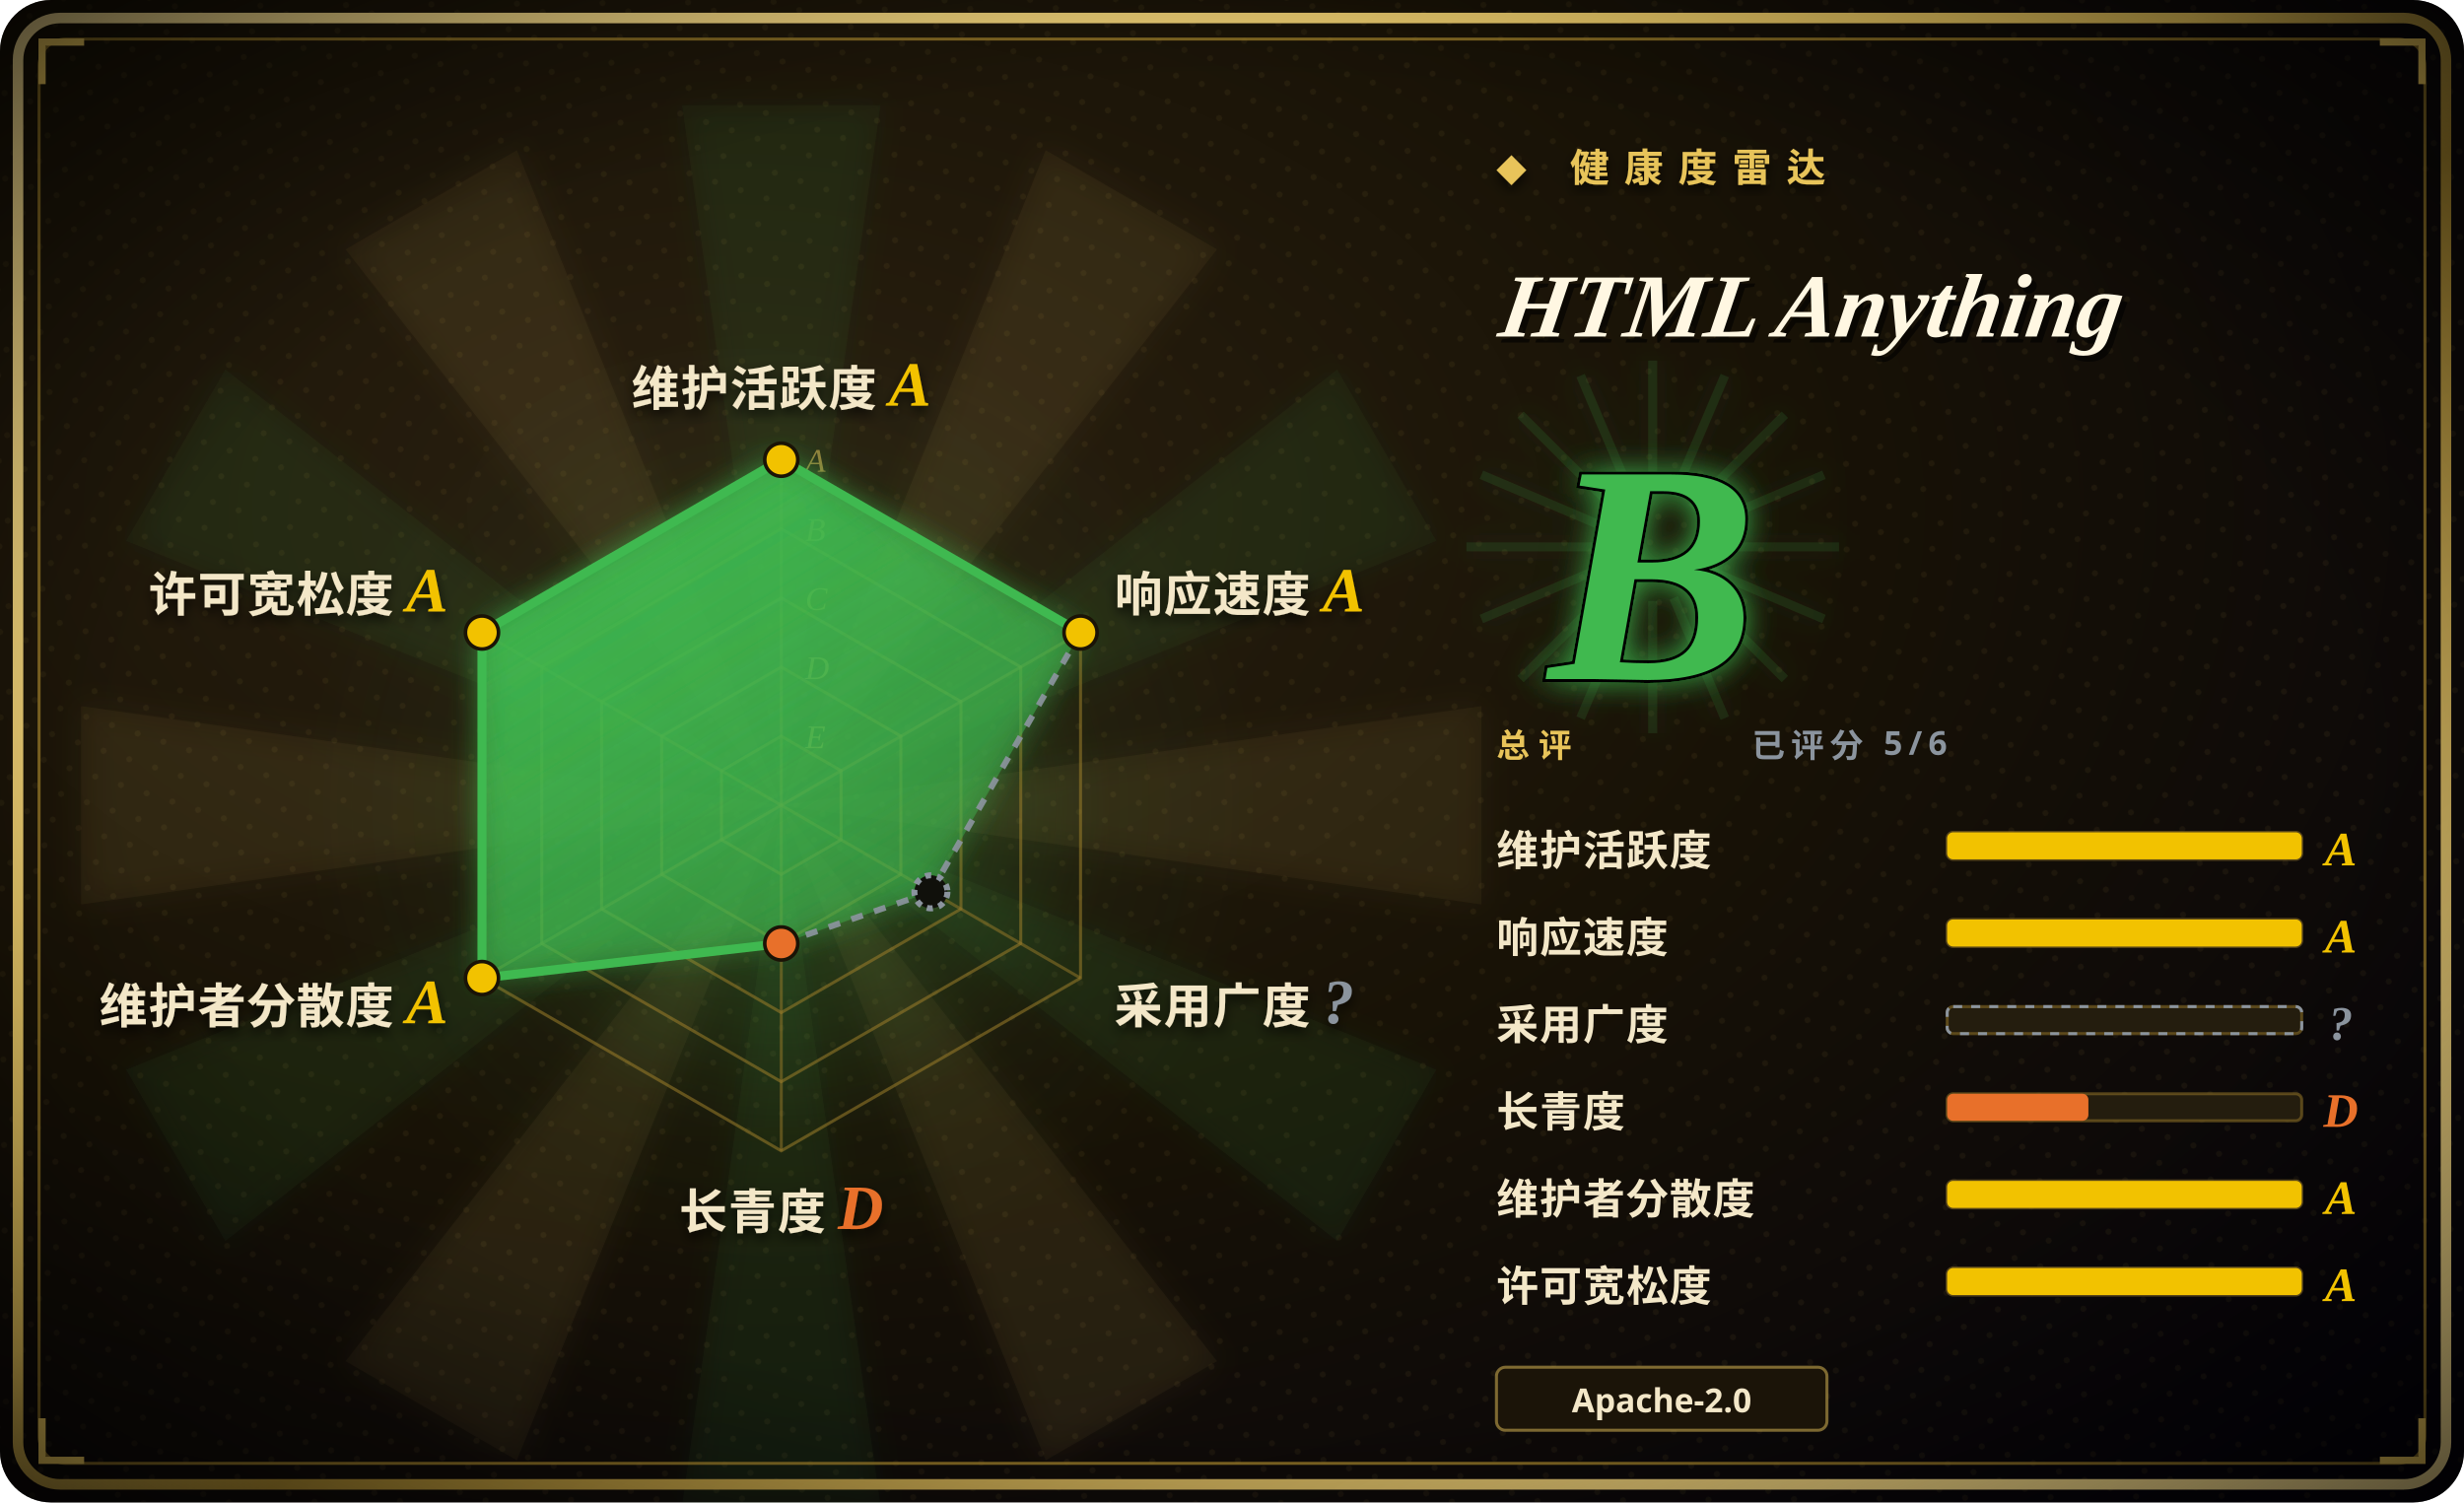
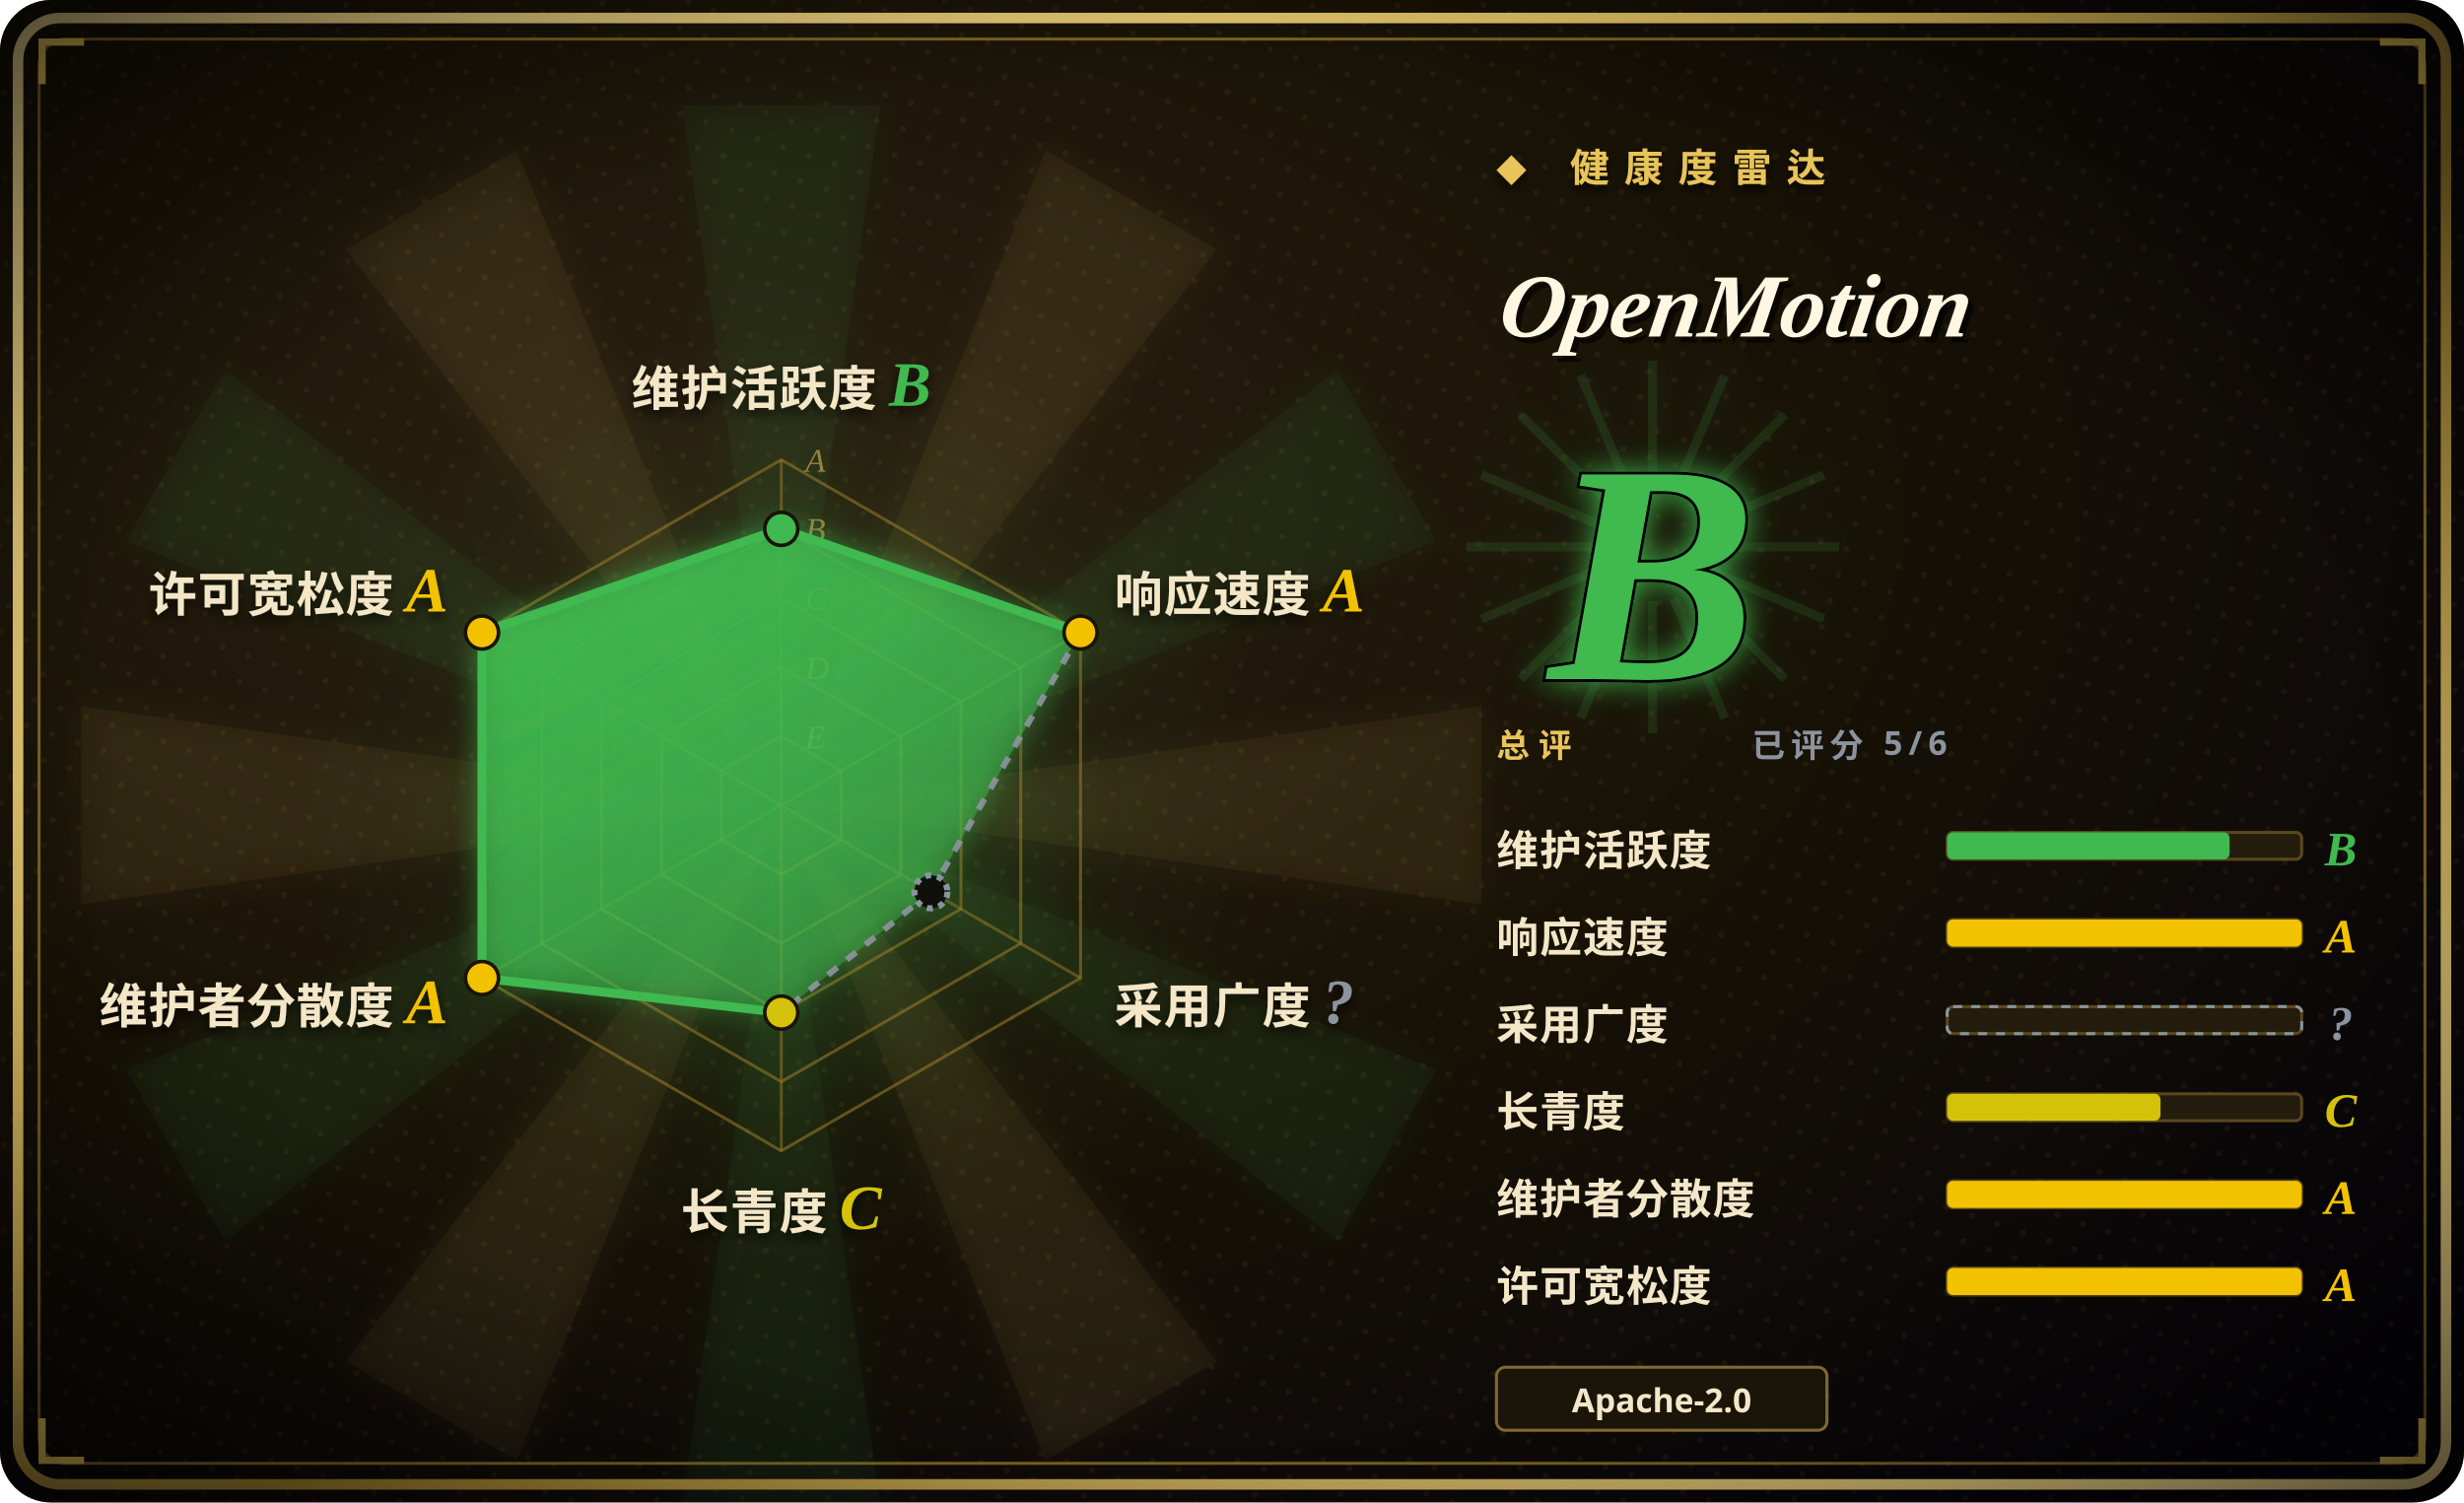
<svg xmlns="http://www.w3.org/2000/svg" width="820" height="500" viewBox="0 0 820 500">
  <defs>
    <radialGradient id="bg" cx="30%" cy="34%" r="90%">
      <stop offset="0%" stop-color="#2a2010" />
      <stop offset="48%" stop-color="#181206" />
      <stop offset="100%" stop-color="#05030a" />
    </radialGradient>
    <radialGradient id="vig" cx="50%" cy="50%" r="72%">
      <stop offset="62%" stop-color="#000000" stop-opacity="0" />
      <stop offset="100%" stop-color="#000000" stop-opacity="0.72" />
    </radialGradient>
    <linearGradient id="frame" x1="0" y1="0" x2="1" y2="1">
      <stop offset="0%" stop-color="#f6dd92" />
      <stop offset="45%" stop-color="#E8C45A" />
      <stop offset="55%" stop-color="#9c7d2a" />
      <stop offset="100%" stop-color="#f6dd92" />
    </linearGradient>
    <linearGradient id="poly" x1="0" y1="0" x2="0.7" y2="1">
      <stop offset="0%" stop-color="#3FB950" stop-opacity="0.92" />
      <stop offset="100%" stop-color="#3FB950" stop-opacity="0.34" />
    </linearGradient>
    <radialGradient id="halo" cx="50%" cy="50%" r="50%">
      <stop offset="0%" stop-color="#3FB950" stop-opacity="0.34" />
      <stop offset="68%" stop-color="#3FB950" stop-opacity="0.04" />
      <stop offset="100%" stop-color="#3FB950" stop-opacity="0" />
    </radialGradient>
    <filter id="glow" x="-60%" y="-60%" width="220%" height="220%">
      <feGaussianBlur stdDeviation="5" result="b" />
      <feMerge>
        <feMergeNode in="b" />
        <feMergeNode in="SourceGraphic" />
      </feMerge>
    </filter>
    <filter id="soft" x="-30%" y="-30%" width="160%" height="160%">
      <feDropShadow dx="0" dy="2" stdDeviation="2" flood-color="#000" flood-opacity="0.7" />
    </filter>
    <pattern id="halftone" width="9" height="9" patternUnits="userSpaceOnUse" patternTransform="rotate(18)">
      <circle cx="2" cy="2" r="1" fill="#E8C45A" fill-opacity="0.06" />
    </pattern>
  </defs>
  <rect width="820" height="500" rx="17" fill="url(#bg)" />
  <rect width="820" height="500" rx="17" fill="url(#halftone)" />
  <g opacity="0.5" filter="url(#glow)">
    <path d="M260,268 L493,235 L493,301 Z" fill="#E8C45A" fill-opacity="0.10" />
    <path d="M260,268 L478,356 L445,413 Z" fill="#3FB950" fill-opacity="0.10" />
    <path d="M260,268 L405,453 L348,486 Z" fill="#E8C45A" fill-opacity="0.10" />
    <path d="M260,268 L293,501 L227,501 Z" fill="#3FB950" fill-opacity="0.10" />
    <path d="M260,268 L172,486 L115,453 Z" fill="#E8C45A" fill-opacity="0.10" />
    <path d="M260,268 L75,413 L42,356 Z" fill="#3FB950" fill-opacity="0.10" />
    <path d="M260,268 L27,301 L27,235 Z" fill="#E8C45A" fill-opacity="0.10" />
    <path d="M260,268 L42,180 L75,123 Z" fill="#3FB950" fill-opacity="0.10" />
    <path d="M260,268 L115,83 L172,50 Z" fill="#E8C45A" fill-opacity="0.10" />
    <path d="M260,268 L227,35 L293,35 Z" fill="#3FB950" fill-opacity="0.10" />
    <path d="M260,268 L348,50 L405,83 Z" fill="#E8C45A" fill-opacity="0.10" />
    <path d="M260,268 L445,123 L478,180 Z" fill="#3FB950" fill-opacity="0.10" />
  </g>
  <circle cx="260" cy="268" r="161" fill="url(#halo)" />
  <rect x="6" y="6" width="808" height="488" rx="14" fill="none" stroke="url(#frame)" stroke-width="3.5" />
  <rect x="13" y="13" width="794" height="474" rx="9" fill="none" stroke="#9c7d2a" stroke-width="1" stroke-opacity="0.8" />
  <path d="M14,28 L14,14 L28,14" fill="none" stroke="#E8C45A" stroke-width="2.4" />
  <path d="M806,28 L806,14 L792,14" fill="none" stroke="#E8C45A" stroke-width="2.4" />
  <path d="M14,472 L14,486 L28,486" fill="none" stroke="#E8C45A" stroke-width="2.4" />
  <path d="M806,472 L806,486 L792,486" fill="none" stroke="#E8C45A" stroke-width="2.4" />
  <rect width="820" height="500" rx="17" fill="url(#vig)" />
  <polygon points="260.0,153.0 359.6,210.5 359.6,325.5 260.0,383.0 160.4,325.5 160.4,210.5" fill="none" stroke="#9c7d2a" stroke-opacity="0.55" stroke-width="1" />
  <polygon points="260.0,176.0 339.7,222.0 339.7,314.0 260.0,360.0 180.3,314.0 180.3,222.0" fill="none" stroke="#9c7d2a" stroke-opacity="0.55" stroke-width="1" />
  <polygon points="260.0,199.0 319.8,233.5 319.8,302.5 260.0,337.0 200.2,302.5 200.2,233.5" fill="none" stroke="#9c7d2a" stroke-opacity="0.55" stroke-width="1" />
  <polygon points="260.0,222.0 299.8,245.0 299.8,291.0 260.0,314.0 220.2,291.0 220.2,245.0" fill="none" stroke="#9c7d2a" stroke-opacity="0.55" stroke-width="1" />
  <polygon points="260.0,245.0 279.9,256.5 279.9,279.5 260.0,291.0 240.1,279.5 240.1,256.5" fill="none" stroke="#9c7d2a" stroke-opacity="0.55" stroke-width="1" />
  <line x1="260" y1="268" x2="260.0" y2="153.0" stroke="#9c7d2a" stroke-opacity="0.5" stroke-width="1" />
  <line x1="260" y1="268" x2="359.6" y2="210.5" stroke="#9c7d2a" stroke-opacity="0.5" stroke-width="1" />
  <line x1="260" y1="268" x2="359.6" y2="325.5" stroke="#9c7d2a" stroke-opacity="0.5" stroke-width="1" />
  <line x1="260" y1="268" x2="260.0" y2="383.0" stroke="#9c7d2a" stroke-opacity="0.5" stroke-width="1" />
  <line x1="260" y1="268" x2="160.4" y2="325.5" stroke="#9c7d2a" stroke-opacity="0.5" stroke-width="1" />
  <line x1="260" y1="268" x2="160.4" y2="210.5" stroke="#9c7d2a" stroke-opacity="0.5" stroke-width="1" />
  <text x="268" y="157.0" font-size="11" font-style="italic" fill="#E8C45A" fill-opacity="0.55" font-family="'Georgia','Times New Roman',serif">A</text>
  <text x="268" y="180.0" font-size="11" font-style="italic" fill="#E8C45A" fill-opacity="0.55" font-family="'Georgia','Times New Roman',serif">B</text>
  <text x="268" y="203.0" font-size="11" font-style="italic" fill="#E8C45A" fill-opacity="0.55" font-family="'Georgia','Times New Roman',serif">C</text>
  <text x="268" y="226.0" font-size="11" font-style="italic" fill="#E8C45A" fill-opacity="0.55" font-family="'Georgia','Times New Roman',serif">D</text>
  <text x="268" y="249.0" font-size="11" font-style="italic" fill="#E8C45A" fill-opacity="0.55" font-family="'Georgia','Times New Roman',serif">E</text>
-   <polygon points="260.0,153.0 359.6,210.5 309.8,296.8 260.0,314.0 160.4,325.5 160.4,210.5" fill="url(#poly)" filter="url(#glow)" />
-   <line x1="260.0" y1="153.0" x2="359.6" y2="210.5" stroke="#3FB950" stroke-width="3" />
+   <polygon points="260.0,176.0 359.6,210.5 309.8,296.8 260.0,337.0 160.4,325.5 160.4,210.5" fill="url(#poly)" filter="url(#glow)" />
+   <line x1="260.0" y1="176.0" x2="359.6" y2="210.5" stroke="#3FB950" stroke-width="3" />
  <line x1="359.6" y1="210.5" x2="309.8" y2="296.8" stroke="#8B949E" stroke-width="2" stroke-dasharray="4 4" stroke-opacity="0.92" />
-   <line x1="309.8" y1="296.8" x2="260.0" y2="314.0" stroke="#8B949E" stroke-width="2" stroke-dasharray="4 4" stroke-opacity="0.92" />
-   <line x1="260.0" y1="314.0" x2="160.4" y2="325.5" stroke="#3FB950" stroke-width="3" />
+   <line x1="309.8" y1="296.8" x2="260.0" y2="337.0" stroke="#8B949E" stroke-width="2" stroke-dasharray="4 4" stroke-opacity="0.92" />
+   <line x1="260.0" y1="337.0" x2="160.4" y2="325.5" stroke="#3FB950" stroke-width="3" />
  <line x1="160.4" y1="325.5" x2="160.4" y2="210.5" stroke="#3FB950" stroke-width="3" />
-   <line x1="160.4" y1="210.5" x2="260.0" y2="153.0" stroke="#3FB950" stroke-width="3" />
-   <circle cx="260.0" cy="153.0" r="5.5" fill="#F2C200" stroke="#1a1306" stroke-width="1.2" />
+   <line x1="160.4" y1="210.5" x2="260.0" y2="176.0" stroke="#3FB950" stroke-width="3" />
+   <circle cx="260.0" cy="176.0" r="5.5" fill="#3FB950" stroke="#1a1306" stroke-width="1.2" />
  <circle cx="359.6" cy="210.5" r="5.5" fill="#F2C200" stroke="#1a1306" stroke-width="1.2" />
  <circle cx="309.8" cy="296.8" r="5.5" fill="#10100b" stroke="#8B949E" stroke-width="2" stroke-dasharray="2 2" />
-   <circle cx="260.0" cy="314.0" r="5.5" fill="#E8702A" stroke="#1a1306" stroke-width="1.2" />
+   <circle cx="260.0" cy="337.0" r="5.5" fill="#D4C20A" stroke="#1a1306" stroke-width="1.2" />
  <circle cx="160.4" cy="325.5" r="5.5" fill="#F2C200" stroke="#1a1306" stroke-width="1.2" />
  <circle cx="160.4" cy="210.5" r="5.5" fill="#F2C200" stroke="#1a1306" stroke-width="1.2" />
-   <text x="260.0" y="135.0" font-size="16" font-weight="900" fill="#f3e7c8" text-anchor="middle" font-family="'PingFang SC','Hiragino Sans GB','Heiti SC','Microsoft YaHei',sans-serif" letter-spacing="0.4" filter="url(#soft)">维护活跃度 <tspan fill="#F2C200" font-family="'Georgia','Times New Roman',serif" font-style="italic" font-size="21">A</tspan>
+   <text x="260.0" y="135.0" font-size="16" font-weight="900" fill="#f3e7c8" text-anchor="middle" font-family="'PingFang SC','Hiragino Sans GB','Heiti SC','Microsoft YaHei',sans-serif" letter-spacing="0.4" filter="url(#soft)">维护活跃度 <tspan fill="#3FB950" font-family="'Georgia','Times New Roman',serif" font-style="italic" font-size="21">B</tspan>
  </text>
  <text x="370.9" y="203.5" font-size="16" font-weight="900" fill="#f3e7c8" text-anchor="start" font-family="'PingFang SC','Hiragino Sans GB','Heiti SC','Microsoft YaHei',sans-serif" letter-spacing="0.4" filter="url(#soft)">响应速度 <tspan fill="#F2C200" font-family="'Georgia','Times New Roman',serif" font-style="italic" font-size="21">A</tspan>
  </text>
  <text x="370.9" y="340.5" font-size="16" font-weight="900" fill="#f3e7c8" text-anchor="start" font-family="'PingFang SC','Hiragino Sans GB','Heiti SC','Microsoft YaHei',sans-serif" letter-spacing="0.4" filter="url(#soft)">采用广度 <tspan fill="#8B949E" font-family="'Georgia','Times New Roman',serif" font-style="italic" font-size="21">?</tspan>
  </text>
-   <text x="260.0" y="409.0" font-size="16" font-weight="900" fill="#f3e7c8" text-anchor="middle" font-family="'PingFang SC','Hiragino Sans GB','Heiti SC','Microsoft YaHei',sans-serif" letter-spacing="0.4" filter="url(#soft)">长青度 <tspan fill="#E8702A" font-family="'Georgia','Times New Roman',serif" font-style="italic" font-size="21">D</tspan>
+   <text x="260.0" y="409.0" font-size="16" font-weight="900" fill="#f3e7c8" text-anchor="middle" font-family="'PingFang SC','Hiragino Sans GB','Heiti SC','Microsoft YaHei',sans-serif" letter-spacing="0.4" filter="url(#soft)">长青度 <tspan fill="#D4C20A" font-family="'Georgia','Times New Roman',serif" font-style="italic" font-size="21">C</tspan>
  </text>
  <text x="149.1" y="340.5" font-size="16" font-weight="900" fill="#f3e7c8" text-anchor="end" font-family="'PingFang SC','Hiragino Sans GB','Heiti SC','Microsoft YaHei',sans-serif" letter-spacing="0.4" filter="url(#soft)">维护者分散度 <tspan fill="#F2C200" font-family="'Georgia','Times New Roman',serif" font-style="italic" font-size="21">A</tspan>
  </text>
  <text x="149.1" y="203.5" font-size="16" font-weight="900" fill="#f3e7c8" text-anchor="end" font-family="'PingFang SC','Hiragino Sans GB','Heiti SC','Microsoft YaHei',sans-serif" letter-spacing="0.4" filter="url(#soft)">许可宽松度 <tspan fill="#F2C200" font-family="'Georgia','Times New Roman',serif" font-style="italic" font-size="21">A</tspan>
  </text>
  <text x="498" y="60" font-size="13" letter-spacing="5" fill="#E8C45A" font-weight="900" font-family="'PingFang SC','Hiragino Sans GB','Heiti SC','Microsoft YaHei',sans-serif" filter="url(#soft)">◆ 健康度雷达</text>
  <g transform="translate(498,112) skewX(-9)">
-     <text x="2" y="2" font-size="30" font-weight="900" font-style="italic" fill="#000" fill-opacity="0.6" font-family="'Georgia','Times New Roman',serif">HTML Anything</text>
-     <text x="0" y="0" font-size="30" font-weight="900" font-style="italic" fill="#fff7e2" font-family="'Georgia','Times New Roman',serif">HTML Anything</text>
+     <text x="2" y="2" font-size="30" font-weight="900" font-style="italic" fill="#000" fill-opacity="0.6" font-family="'Georgia','Times New Roman',serif">OpenMotion</text>
+     <text x="0" y="0" font-size="30" font-weight="900" font-style="italic" fill="#fff7e2" font-family="'Georgia','Times New Roman',serif">OpenMotion</text>
  </g>
  <line x1="498" y1="124" x2="648" y2="124" stroke="url(#frame)" stroke-width="2" />
  <g opacity="0.85" filter="url(#glow)">
    <line x1="568" y1="182" x2="612" y2="182" stroke="#3FB950" stroke-opacity="0.16" stroke-width="3" />
    <line x1="567" y1="189" x2="607" y2="206" stroke="#3FB950" stroke-opacity="0.16" stroke-width="3" />
    <line x1="563" y1="195" x2="594" y2="226" stroke="#3FB950" stroke-opacity="0.16" stroke-width="3" />
    <line x1="557" y1="199" x2="574" y2="239" stroke="#3FB950" stroke-opacity="0.16" stroke-width="3" />
    <line x1="550" y1="200" x2="550" y2="244" stroke="#3FB950" stroke-opacity="0.16" stroke-width="3" />
    <line x1="543" y1="199" x2="526" y2="239" stroke="#3FB950" stroke-opacity="0.16" stroke-width="3" />
    <line x1="537" y1="195" x2="506" y2="226" stroke="#3FB950" stroke-opacity="0.16" stroke-width="3" />
    <line x1="533" y1="189" x2="493" y2="206" stroke="#3FB950" stroke-opacity="0.16" stroke-width="3" />
    <line x1="532" y1="182" x2="488" y2="182" stroke="#3FB950" stroke-opacity="0.16" stroke-width="3" />
    <line x1="533" y1="175" x2="493" y2="158" stroke="#3FB950" stroke-opacity="0.16" stroke-width="3" />
    <line x1="537" y1="169" x2="506" y2="138" stroke="#3FB950" stroke-opacity="0.16" stroke-width="3" />
    <line x1="543" y1="165" x2="526" y2="125" stroke="#3FB950" stroke-opacity="0.16" stroke-width="3" />
    <line x1="550" y1="164" x2="550" y2="120" stroke="#3FB950" stroke-opacity="0.16" stroke-width="3" />
    <line x1="557" y1="165" x2="574" y2="125" stroke="#3FB950" stroke-opacity="0.16" stroke-width="3" />
    <line x1="563" y1="169" x2="594" y2="138" stroke="#3FB950" stroke-opacity="0.16" stroke-width="3" />
    <line x1="567" y1="175" x2="607" y2="158" stroke="#3FB950" stroke-opacity="0.16" stroke-width="3" />
  </g>
  <text x="550" y="226" font-size="104" font-weight="900" font-style="italic" text-anchor="middle" fill="#3FB950" stroke="#000" stroke-width="2" paint-order="stroke" font-family="'Georgia','Times New Roman',serif" filter="url(#glow)">B</text>
  <text x="498" y="252" font-size="11" letter-spacing="3" fill="#E8C45A" font-family="'PingFang SC','Hiragino Sans GB','Heiti SC','Microsoft YaHei',sans-serif" font-weight="900">总评</text>
  <text x="648" y="252" font-size="11" letter-spacing="2" fill="#8B949E" font-family="'PingFang SC','Hiragino Sans GB','Heiti SC','Microsoft YaHei',sans-serif" font-weight="900" text-anchor="end">已评分 5/6</text>
  <text x="498" y="288" font-size="14" font-weight="900" fill="#f3e7c8" font-family="'PingFang SC','Hiragino Sans GB','Heiti SC','Microsoft YaHei',sans-serif" letter-spacing="0.4">维护活跃度</text>
  <rect x="648" y="277" width="118" height="9" rx="2" fill="#241d0e" stroke="#9c7d2a" stroke-opacity="0.5" />
-   <rect x="648" y="277" width="118" height="9" rx="2" fill="#F2C200" />
-   <text x="779" y="288" font-size="16" font-weight="900" font-style="italic" fill="#F2C200" font-family="'Georgia','Times New Roman',serif" text-anchor="middle">A</text>
+   <rect x="648" y="277" width="94" height="9" rx="2" fill="#3FB950" />
+   <text x="779" y="288" font-size="16" font-weight="900" font-style="italic" fill="#3FB950" font-family="'Georgia','Times New Roman',serif" text-anchor="middle">B</text>
  <text x="498" y="317" font-size="14" font-weight="900" fill="#f3e7c8" font-family="'PingFang SC','Hiragino Sans GB','Heiti SC','Microsoft YaHei',sans-serif" letter-spacing="0.4">响应速度</text>
  <rect x="648" y="306" width="118" height="9" rx="2" fill="#241d0e" stroke="#9c7d2a" stroke-opacity="0.5" />
  <rect x="648" y="306" width="118" height="9" rx="2" fill="#F2C200" />
  <text x="779" y="317" font-size="16" font-weight="900" font-style="italic" fill="#F2C200" font-family="'Georgia','Times New Roman',serif" text-anchor="middle">A</text>
  <text x="498" y="346" font-size="14" font-weight="900" fill="#f3e7c8" font-family="'PingFang SC','Hiragino Sans GB','Heiti SC','Microsoft YaHei',sans-serif" letter-spacing="0.4">采用广度</text>
  <rect x="648" y="335" width="118" height="9" rx="2" fill="#241d0e" stroke="#9c7d2a" stroke-opacity="0.5" />
  <rect x="648" y="335" width="118" height="9" rx="2" fill="none" stroke="#8B949E" stroke-dasharray="3 3" />
  <text x="779" y="346" font-size="16" font-weight="900" font-style="italic" fill="#8B949E" font-family="'Georgia','Times New Roman',serif" text-anchor="middle">?</text>
  <text x="498" y="375" font-size="14" font-weight="900" fill="#f3e7c8" font-family="'PingFang SC','Hiragino Sans GB','Heiti SC','Microsoft YaHei',sans-serif" letter-spacing="0.4">长青度</text>
  <rect x="648" y="364" width="118" height="9" rx="2" fill="#241d0e" stroke="#9c7d2a" stroke-opacity="0.5" />
-   <rect x="648" y="364" width="47" height="9" rx="2" fill="#E8702A" />
-   <text x="779" y="375" font-size="16" font-weight="900" font-style="italic" fill="#E8702A" font-family="'Georgia','Times New Roman',serif" text-anchor="middle">D</text>
+   <rect x="648" y="364" width="71" height="9" rx="2" fill="#D4C20A" />
+   <text x="779" y="375" font-size="16" font-weight="900" font-style="italic" fill="#D4C20A" font-family="'Georgia','Times New Roman',serif" text-anchor="middle">C</text>
  <text x="498" y="404" font-size="14" font-weight="900" fill="#f3e7c8" font-family="'PingFang SC','Hiragino Sans GB','Heiti SC','Microsoft YaHei',sans-serif" letter-spacing="0.4">维护者分散度</text>
  <rect x="648" y="393" width="118" height="9" rx="2" fill="#241d0e" stroke="#9c7d2a" stroke-opacity="0.5" />
  <rect x="648" y="393" width="118" height="9" rx="2" fill="#F2C200" />
  <text x="779" y="404" font-size="16" font-weight="900" font-style="italic" fill="#F2C200" font-family="'Georgia','Times New Roman',serif" text-anchor="middle">A</text>
  <text x="498" y="433" font-size="14" font-weight="900" fill="#f3e7c8" font-family="'PingFang SC','Hiragino Sans GB','Heiti SC','Microsoft YaHei',sans-serif" letter-spacing="0.4">许可宽松度</text>
  <rect x="648" y="422" width="118" height="9" rx="2" fill="#241d0e" stroke="#9c7d2a" stroke-opacity="0.5" />
  <rect x="648" y="422" width="118" height="9" rx="2" fill="#F2C200" />
  <text x="779" y="433" font-size="16" font-weight="900" font-style="italic" fill="#F2C200" font-family="'Georgia','Times New Roman',serif" text-anchor="middle">A</text>
  <rect x="498" y="455" width="110" height="21" rx="3" fill="#1b1408" stroke="#E8C45A" stroke-opacity="0.5" />
  <text x="553.0" y="470" font-size="11" font-weight="700" fill="#f3e7c8" text-anchor="middle" font-family="'PingFang SC','Hiragino Sans GB','Heiti SC','Microsoft YaHei',sans-serif">Apache-2.0</text>
</svg>
